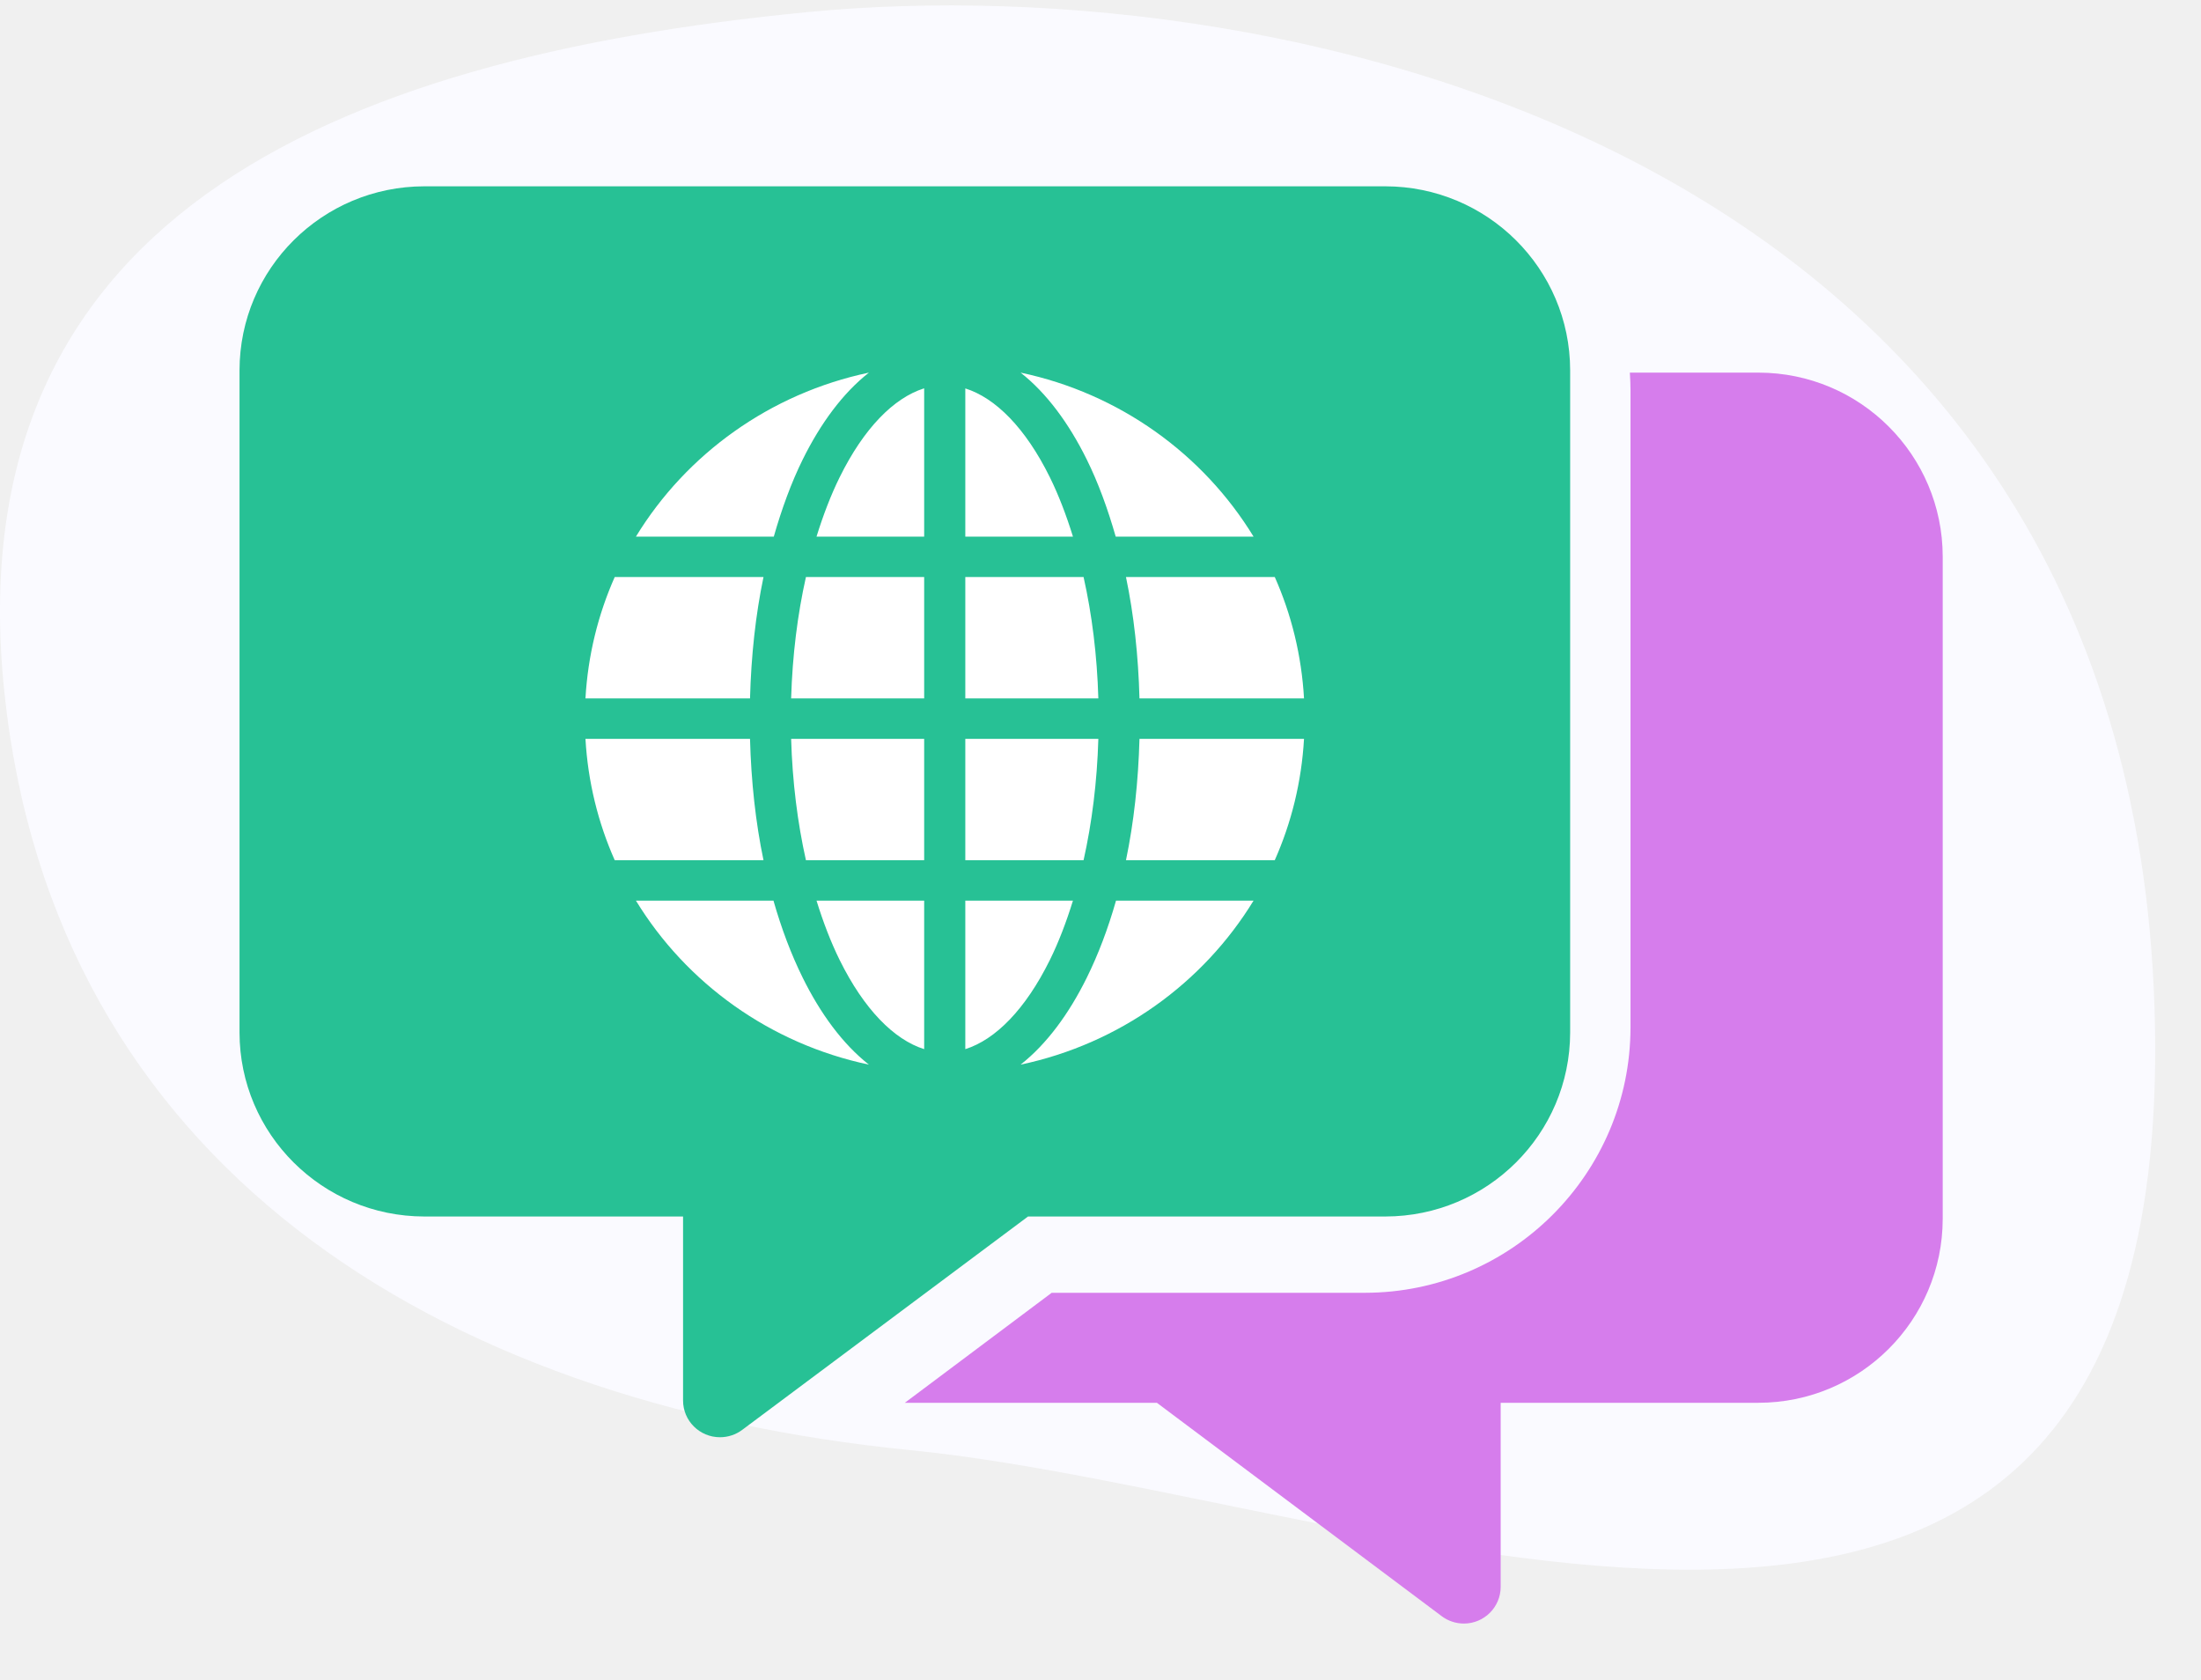
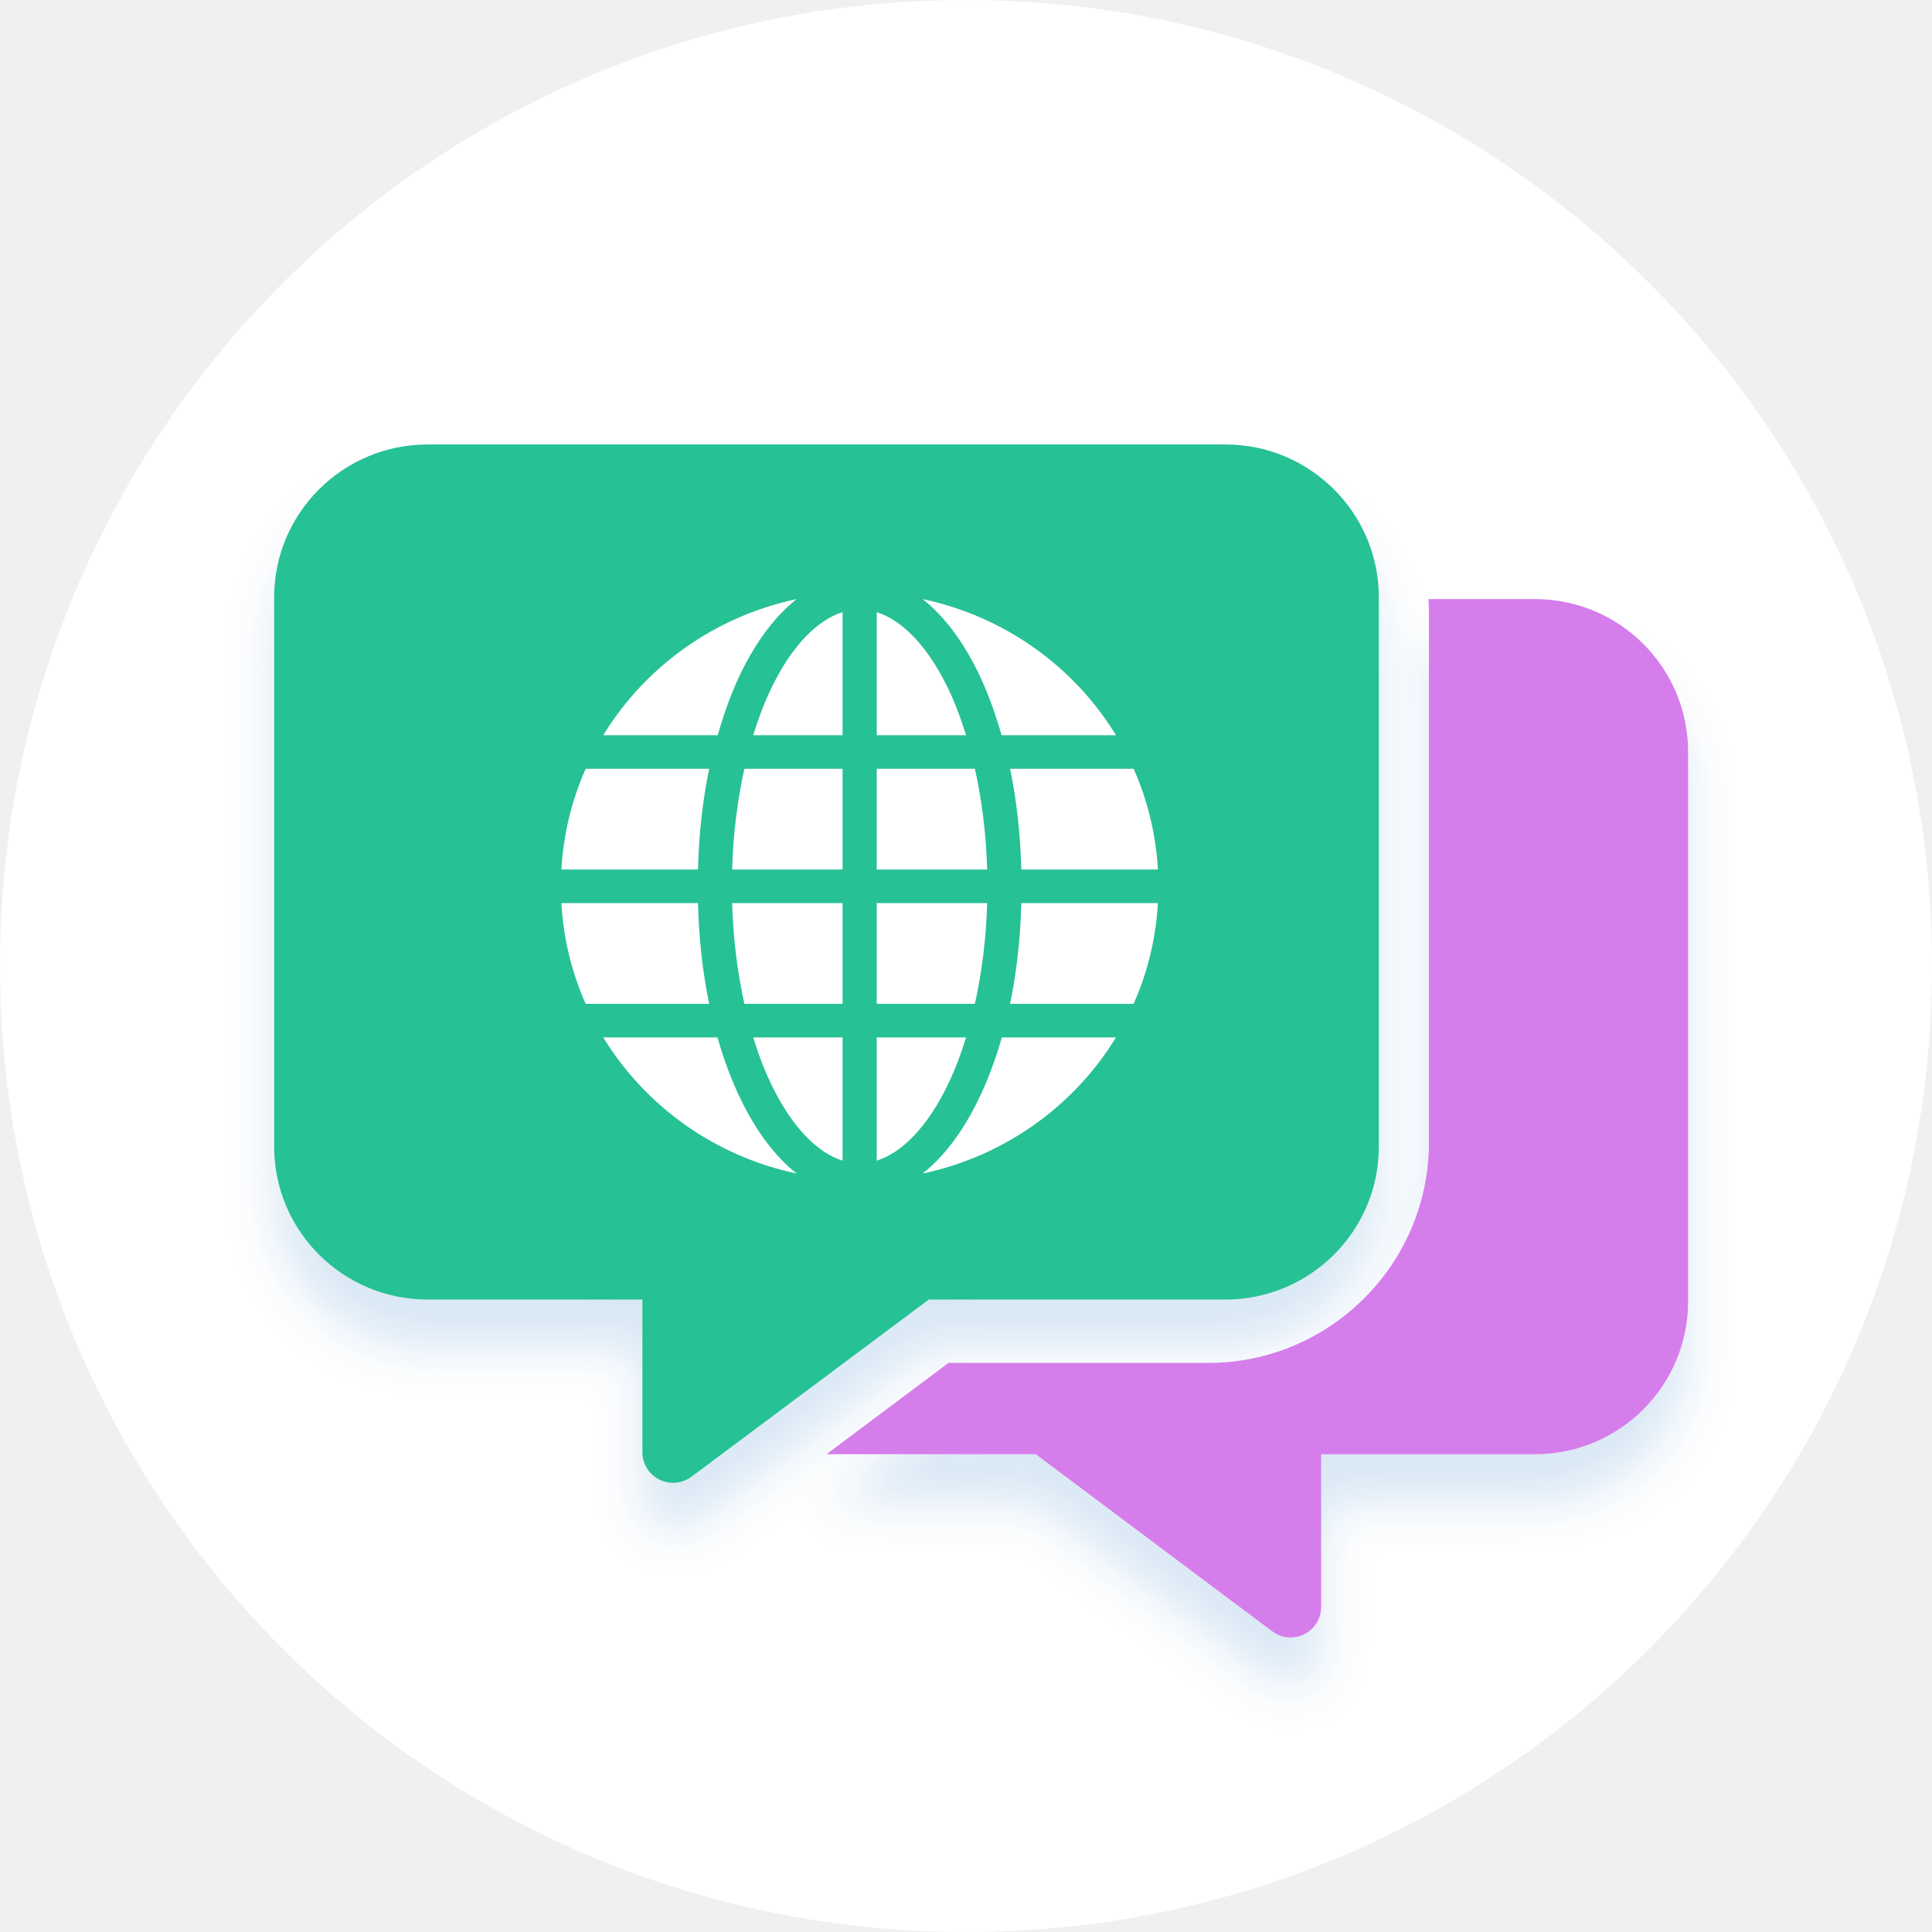
- <svg xmlns="http://www.w3.org/2000/svg" width="97px" height="74px" viewBox="0 0 97 74" version="1.1">
-   <g id="desktop" stroke="none" stroke-width="1" fill="none" fill-rule="evenodd">
-     <g id="homepage" transform="translate(-942, -795)">
-       <g id="subjects" transform="translate(54, 387)">
-         <g transform="translate(0, 82)" id="science">
-           <g transform="translate(672, 318)">
-             <g id="subjects-/-icons-/-languages" transform="translate(212, 8)">
-               <path d="M98.953,44.479 C100.108,82.276 65.127,65.988 44.11,63.9 C23.093,61.812 6.357,51.172 4.193,30.507 C2.029,9.842 18.321,2.583 39.625,0.53 C60.93,-1.524 97.798,6.683 98.953,44.479" id="Fill-1" fill="#FAFAFF" />
-               <g id="Group-10" stroke-width="1" transform="translate(14, 8)">
-                 <path d="M61.829,8.42 C61.846,8.675 61.857,8.932 61.858,9.191 L61.858,37.28 C61.85,43.719 56.602,48.961 50.159,48.968 L36.349,48.968 L29.877,53.815 L40.985,53.815 L53.539,63.219 C53.821,63.43 54.163,63.543 54.515,63.543 C55.411,63.543 56.137,62.817 56.136,61.922 L56.136,53.815 L67.5,53.815 C71.981,53.81 75.612,50.184 75.617,45.709 L75.617,16.526 C75.612,12.051 71.981,8.425 67.5,8.42 L61.829,8.42 Z" id="Fill-4" fill="#D67DEC" />
-                 <path d="M59.198,37.499 L59.198,8.316 C59.192,3.841 55.549,0.215 51.053,0.21 L8.7,0.21 C4.204,0.215 0.561,3.841 0.556,8.316 L0.556,37.499 C0.561,41.974 4.204,45.6 8.7,45.606 L20.103,45.606 L20.103,53.712 C20.102,54.607 20.831,55.333 21.73,55.333 C22.083,55.333 22.426,55.22 22.709,55.009 L35.306,45.606 L51.053,45.606 C55.549,45.6 59.192,41.974 59.198,37.499" id="Fill-6" fill="#27C195" />
-                 <path d="M39.184,31.687 C38.831,32.925 38.4,34.063 37.895,35.084 C37.107,36.679 36.125,38.013 34.978,38.914 C39.332,37.996 43.022,35.327 45.245,31.687 L39.184,31.687 Z M32.542,31.687 L32.542,38.231 C33.874,37.812 35.195,36.474 36.267,34.305 C36.653,33.523 36.99,32.644 37.286,31.687 L32.542,31.687 Z M25.985,31.687 C26.281,32.644 26.619,33.523 27.005,34.305 C28.077,36.474 29.398,37.812 30.729,38.231 L30.729,31.687 L25.985,31.687 Z M18.026,31.687 C20.249,35.327 23.939,37.996 28.294,38.914 C27.147,38.013 26.164,36.679 25.376,35.084 C24.871,34.063 24.441,32.925 24.087,31.687 L18.026,31.687 Z M40.218,24.558 C40.167,26.439 39.97,28.241 39.623,29.905 L46.18,29.905 C46.915,28.251 47.361,26.451 47.469,24.558 L40.218,24.558 Z M32.542,24.558 L32.542,29.905 L37.754,29.905 C38.121,28.267 38.35,26.459 38.405,24.558 L32.542,24.558 Z M24.866,24.558 C24.921,26.459 25.151,28.267 25.518,29.905 L30.729,29.905 L30.729,24.558 L24.866,24.558 Z M15.802,24.558 C15.91,26.451 16.357,28.251 17.091,29.905 L23.648,29.905 C23.301,28.241 23.104,26.439 23.054,24.558 L15.802,24.558 Z M39.623,17.428 C39.972,19.093 40.167,20.892 40.218,22.775 L47.469,22.775 C47.361,20.882 46.915,19.082 46.181,17.428 L39.623,17.428 Z M32.542,17.428 L32.542,22.775 L38.405,22.775 C38.35,20.872 38.122,19.068 37.754,17.428 L32.542,17.428 Z M25.518,17.428 C25.15,19.068 24.922,20.872 24.866,22.775 L30.729,22.775 L30.729,17.428 L25.518,17.428 Z M17.091,17.428 C16.357,19.082 15.91,20.882 15.802,22.775 L23.054,22.775 C23.105,20.892 23.3,19.093 23.648,17.428 L17.091,17.428 Z M32.542,9.116 L32.542,15.646 L37.286,15.646 C36.991,14.694 36.651,13.807 36.267,13.029 C35.195,10.859 33.874,9.535 32.542,9.116 L32.542,9.116 Z M30.715,9.116 C29.388,9.539 28.073,10.866 27.005,13.029 C26.621,13.807 26.28,14.694 25.985,15.646 L30.729,15.646 L30.729,9.116 L30.715,9.116 Z M34.978,8.42 C36.125,9.32 37.107,10.654 37.895,12.249 C38.398,13.266 38.817,14.414 39.17,15.646 L45.245,15.646 C43.022,12.006 39.332,9.337 34.978,8.42 L34.978,8.42 Z M28.294,8.42 C23.939,9.337 20.249,12.006 18.026,15.646 L24.102,15.646 C24.454,14.414 24.874,13.266 25.376,12.249 C26.164,10.654 27.147,9.32 28.294,8.42 L28.294,8.42 Z" id="Fill-8" fill="#FFFFFF" />
-               </g>
-             </g>
+ <svg xmlns="http://www.w3.org/2000/svg" width="80px" height="80px" viewBox="0 0 80 80" version="1.1">
+   <defs>
+     <filter x="-13.5%" y="-16.0%" width="127.0%" height="132.2%" filterUnits="objectBoundingBox" id="filter-1">
+       <feOffset dx="0" dy="2" in="SourceAlpha" result="shadowOffsetOuter1" />
+       <feGaussianBlur stdDeviation="1" in="shadowOffsetOuter1" result="shadowBlurOuter1" />
+       <feColorMatrix values="0 0 0 0 0   0 0 0 0 0.129   0 0 0 0 0.49  0 0 0 0.15 0" type="matrix" in="shadowBlurOuter1" result="shadowMatrixOuter1" />
+       <feMerge>
+         <feMergeNode in="shadowMatrixOuter1" />
+         <feMergeNode in="SourceGraphic" />
+       </feMerge>
+     </filter>
+   </defs>
+   <g id="desktop-v2" stroke="none" stroke-width="1" fill="none" fill-rule="evenodd">
+     <g id="assets" transform="translate(-684, -34)">
+       <g id="subjects-life-skills-subjects-languages" transform="translate(684, 34)">
+         <circle id="Oval" fill="#FFFFFF" cx="40" cy="40" r="40" />
+         <g id="subjects/stem-subjects-/-icons-/-discipline-languages-copy" transform="translate(0, 12)">
+           <g id="Group-10" filter="url(#filter-1)" transform="translate(10.92, 6.24)">
+             <path d="M48.226,6.567 C48.24,6.766 48.249,6.967 48.249,7.169 L48.249,29.078 C48.243,34.101 44.15,38.189 39.124,38.195 L28.352,38.195 L23.304,41.976 L31.968,41.976 L41.761,49.311 C41.98,49.475 42.247,49.564 42.521,49.564 C43.221,49.563 43.787,48.997 43.786,48.299 L43.786,41.976 L52.65,41.976 C56.145,41.972 58.977,39.144 58.981,35.653 L58.981,12.89 C58.977,9.4 56.145,6.571 52.65,6.567 L48.226,6.567 Z" id="Fill-4" fill="#D67DEC" />
+             <path d="M46.174,29.249 L46.174,6.486 C46.17,2.996 43.328,0.167 39.821,0.164 L6.786,0.164 C3.279,0.167 0.437,2.996 0.433,6.486 L0.433,29.249 C0.437,32.74 3.279,35.568 6.786,35.572 L15.68,35.572 L15.68,41.895 C15.68,42.593 16.248,43.16 16.949,43.16 C17.225,43.16 17.492,43.071 17.713,42.907 L27.539,35.572 L39.821,35.572 C43.328,35.568 46.17,32.74 46.174,29.249" id="Fill-6" fill="#27C195" />
+             <path d="M30.564,24.716 C30.288,25.682 29.952,26.569 29.558,27.366 C28.944,28.61 28.177,29.65 27.283,30.353 C30.679,29.637 33.558,27.555 35.291,24.716 L30.564,24.716 Z M25.383,24.716 L25.383,29.82 C26.422,29.494 27.452,28.45 28.288,26.758 C28.589,26.148 28.852,25.462 29.083,24.716 L25.383,24.716 Z M20.268,24.716 C20.499,25.462 20.763,26.148 21.064,26.758 C21.9,28.45 22.93,29.494 23.969,29.82 L23.969,24.716 L20.268,24.716 Z M14.06,24.716 C15.794,27.555 18.673,29.637 22.069,30.353 C21.175,29.65 20.408,28.61 19.793,27.366 C19.4,26.569 19.064,25.682 18.788,24.716 L14.06,24.716 Z M31.37,19.155 C31.331,20.623 31.177,22.028 30.906,23.326 L36.021,23.326 C36.594,22.036 36.942,20.632 37.026,19.155 L31.37,19.155 Z M25.383,19.155 L25.383,23.326 L29.448,23.326 C29.734,22.048 29.913,20.638 29.956,19.155 L25.383,19.155 Z M19.396,19.155 C19.439,20.638 19.618,22.048 19.904,23.326 L23.969,23.326 L23.969,19.155 L19.396,19.155 Z M12.326,19.155 C12.41,20.632 12.758,22.036 13.331,23.326 L18.446,23.326 C18.175,22.028 18.021,20.623 17.982,19.155 L12.326,19.155 Z M30.906,13.594 C31.178,14.893 31.33,16.296 31.37,17.765 L37.026,17.765 C36.942,16.288 36.594,14.884 36.021,13.594 L30.906,13.594 Z M25.383,13.594 L25.383,17.765 L29.956,17.765 C29.913,16.28 29.735,14.873 29.448,13.594 L25.383,13.594 Z M19.904,13.594 C19.617,14.873 19.439,16.28 19.396,17.765 L23.969,17.765 L23.969,13.594 L19.904,13.594 Z M13.331,13.594 C12.758,14.884 12.41,16.288 12.326,17.765 L17.982,17.765 C18.022,16.296 18.174,14.893 18.446,13.594 L13.331,13.594 Z M25.383,7.11 L25.383,12.204 L29.083,12.204 C28.853,11.462 28.588,10.769 28.288,10.162 C27.452,8.47 26.422,7.437 25.383,7.11 L25.383,7.11 Z M23.958,7.11 C22.923,7.441 21.897,8.475 21.064,10.162 C20.764,10.769 20.499,11.462 20.268,12.204 L23.969,12.204 L23.969,7.11 L23.958,7.11 Z M27.283,6.567 C28.177,7.27 28.944,8.31 29.558,9.554 C29.95,10.347 30.278,11.243 30.553,12.204 L35.291,12.204 C33.558,9.365 30.679,7.283 27.283,6.567 L27.283,6.567 Z M22.069,6.567 C18.673,7.283 15.794,9.365 14.06,12.204 L18.799,12.204 C19.074,11.243 19.401,10.347 19.793,9.554 C20.408,8.31 21.175,7.27 22.069,6.567 L22.069,6.567 Z" id="Fill-8" fill="#FFFFFF" />
          </g>
        </g>
      </g>
    </g>
  </g>
</svg>
